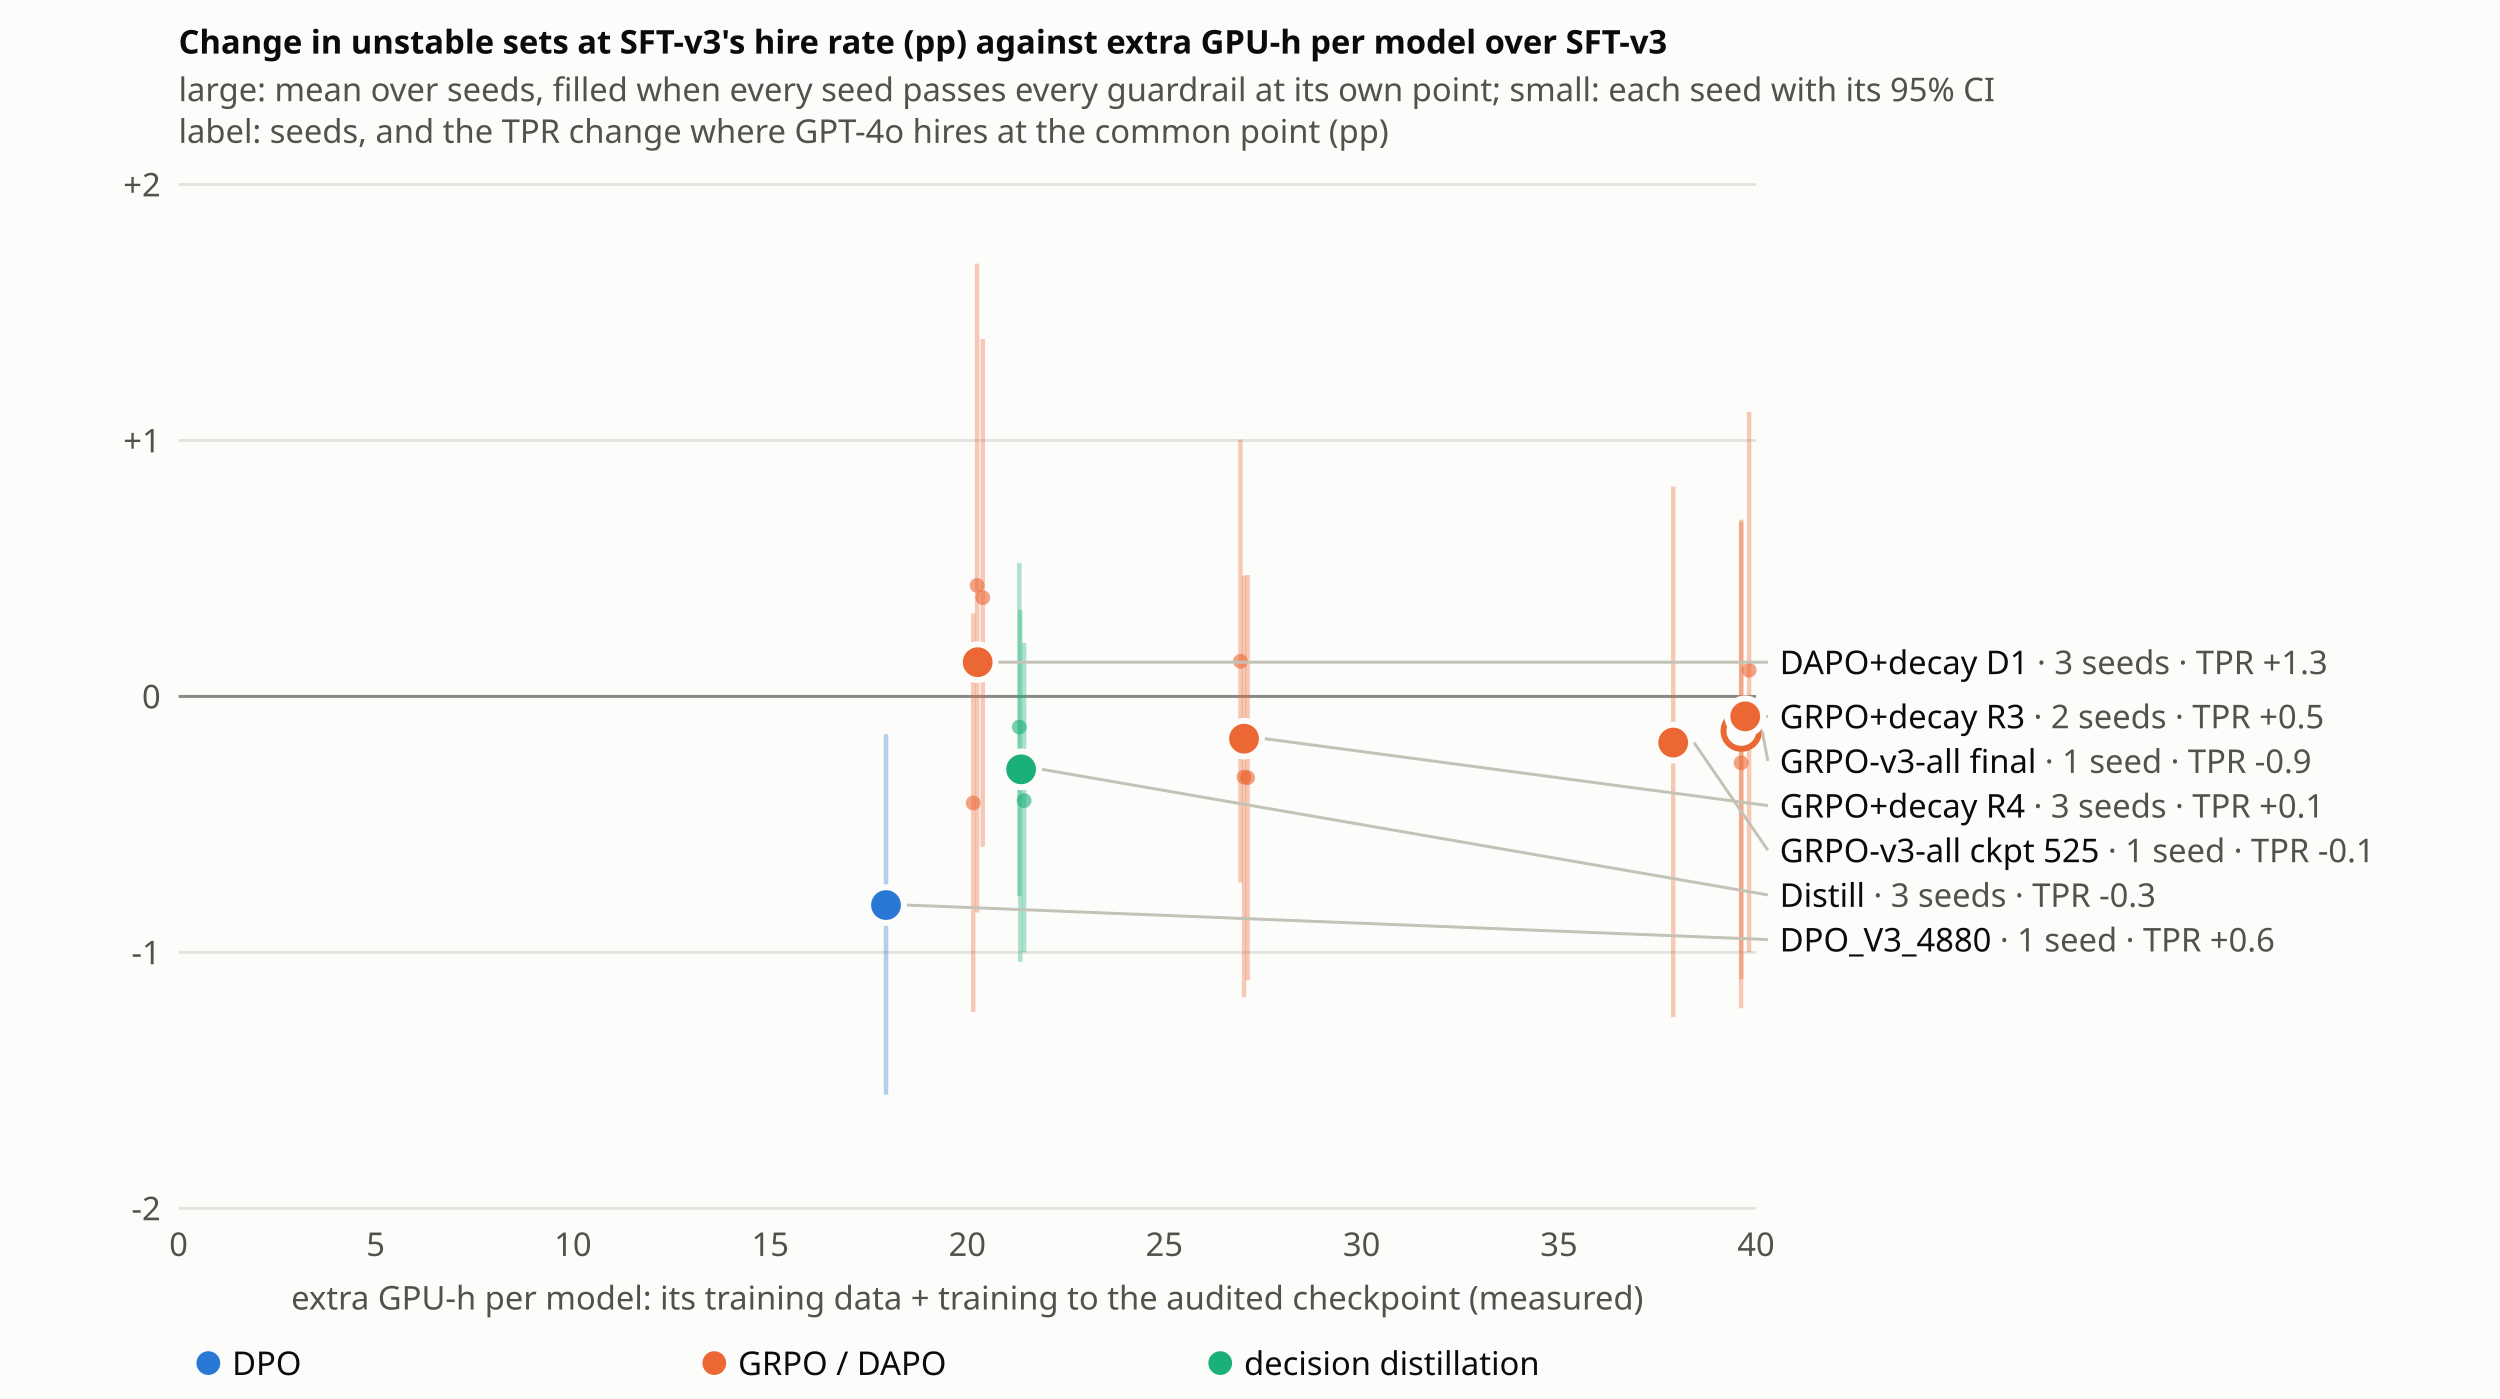
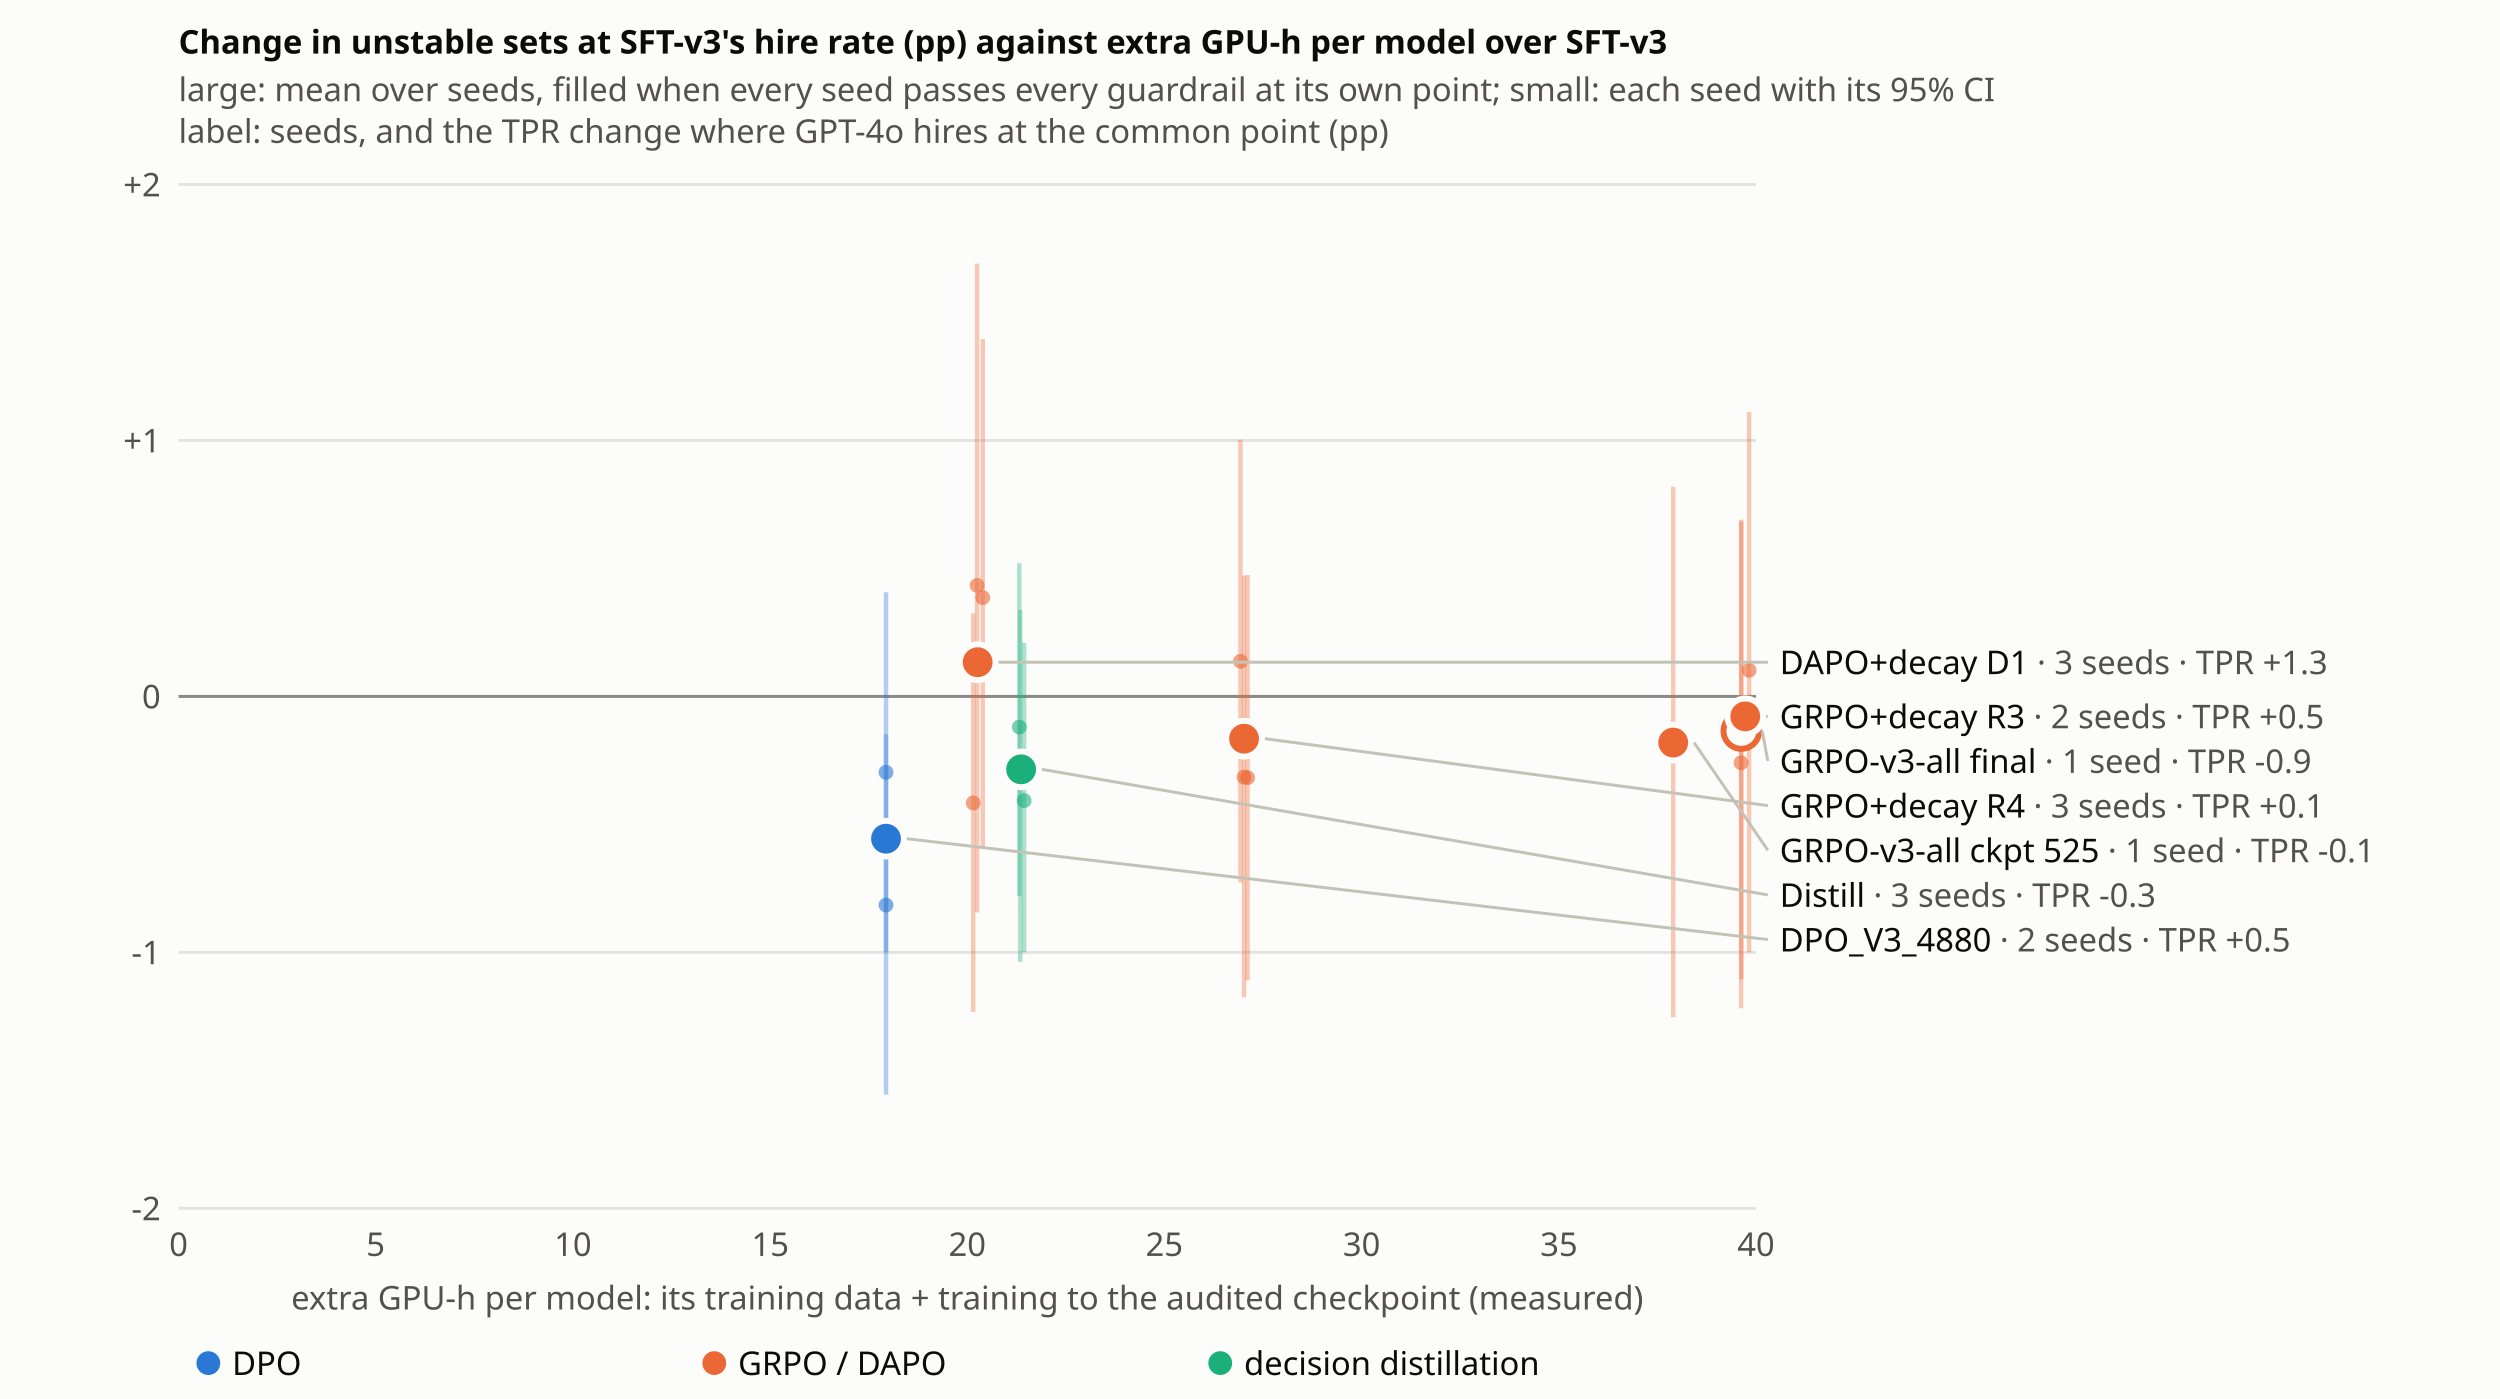
<svg xmlns="http://www.w3.org/2000/svg" width="840" height="470" font-family="sans-serif" font-size="11" fill="#0b0b0b">
  <rect width="840" height="470" fill="#fcfcfb" />
  <text x="60" y="18" font-weight="bold">Change in unstable sets at SFT-v3's hire rate (pp) against extra GPU-h per model over SFT-v3</text>
  <text x="60" y="34" fill="#52514e">large: mean over seeds, filled when every seed passes every guardrail at its own point; small: each seed with its 95% CI</text>
  <text x="60" y="48" fill="#52514e">label: seeds, and the TPR change where GPT-4o hires at the common point (pp)</text>
  <line x1="60" x2="590" y1="406.0" y2="406.0" stroke="#e4e3df" />
  <text x="54" y="410.0" text-anchor="end" fill="#52514e">-2</text>
  <line x1="60" x2="590" y1="320.0" y2="320.0" stroke="#e4e3df" />
  <text x="54" y="324.0" text-anchor="end" fill="#52514e">-1</text>
  <line x1="60" x2="590" y1="234.0" y2="234.0" stroke="#8a8984" />
  <text x="54" y="238.0" text-anchor="end" fill="#52514e">0</text>
  <line x1="60" x2="590" y1="148.0" y2="148.0" stroke="#e4e3df" />
  <text x="54" y="152.0" text-anchor="end" fill="#52514e">+1</text>
  <line x1="60" x2="590" y1="62.0" y2="62.0" stroke="#e4e3df" />
  <text x="54" y="66.0" text-anchor="end" fill="#52514e">+2</text>
  <text x="60.0" y="422" text-anchor="middle" fill="#52514e">0</text>
  <text x="126.2" y="422" text-anchor="middle" fill="#52514e">5</text>
  <text x="192.5" y="422" text-anchor="middle" fill="#52514e">10</text>
  <text x="258.8" y="422" text-anchor="middle" fill="#52514e">15</text>
  <text x="325.0" y="422" text-anchor="middle" fill="#52514e">20</text>
  <text x="391.2" y="422" text-anchor="middle" fill="#52514e">25</text>
  <text x="457.5" y="422" text-anchor="middle" fill="#52514e">30</text>
  <text x="523.8" y="422" text-anchor="middle" fill="#52514e">35</text>
  <text x="590.0" y="422" text-anchor="middle" fill="#52514e">40</text>
  <text x="325" y="440" text-anchor="middle" fill="#52514e">extra GPU-h per model: its training data + training to the audited checkpoint (measured)</text>
  <circle cx="70" cy="458" r="4" fill="#2a78d6" />
  <text x="78" y="462">DPO</text>
  <circle cx="240" cy="458" r="4" fill="#eb6834" />
  <text x="248" y="462">GRPO / DAPO</text>
  <circle cx="410" cy="458" r="4" fill="#1baf7a" />
  <text x="418" y="462">decision distillation</text>
  <line x1="297.7" x2="297.7" y1="367.8" y2="246.7" stroke="#2a78d6" stroke-width="1.5" stroke-opacity="0.35" />
  <circle cx="297.7" cy="304.1" r="2.5" fill="#2a78d6" fill-opacity="0.6" />
+   <line x1="297.7" x2="297.7" y1="320.0" y2="199.0" stroke="#2a78d6" stroke-width="1.5" stroke-opacity="0.35" />
+   <circle cx="297.7" cy="259.5" r="2.5" fill="#2a78d6" fill-opacity="0.6" />
  <line x1="585.1" x2="585.1" y1="329.0" y2="174.6" stroke="#eb6834" stroke-width="1.5" stroke-opacity="0.35" />
  <circle cx="585.1" cy="245.6" r="2.5" fill="#eb6834" fill-opacity="0.6" />
  <line x1="562.2" x2="562.2" y1="341.8" y2="163.5" stroke="#eb6834" stroke-width="1.5" stroke-opacity="0.35" />
  <circle cx="562.2" cy="249.5" r="2.5" fill="#eb6834" fill-opacity="0.6" />
  <line x1="587.7" x2="587.7" y1="320.0" y2="138.4" stroke="#eb6834" stroke-width="1.5" stroke-opacity="0.35" />
  <circle cx="587.7" cy="225.2" r="2.5" fill="#eb6834" fill-opacity="0.6" />
  <line x1="585.0" x2="585.0" y1="338.8" y2="175.3" stroke="#eb6834" stroke-width="1.5" stroke-opacity="0.35" />
  <circle cx="585.0" cy="256.3" r="2.5" fill="#eb6834" fill-opacity="0.6" />
  <line x1="418.0" x2="418.0" y1="335.1" y2="193.4" stroke="#eb6834" stroke-width="1.5" stroke-opacity="0.35" />
  <circle cx="418.0" cy="261.1" r="2.5" fill="#eb6834" fill-opacity="0.6" />
  <line x1="419.2" x2="419.2" y1="329.4" y2="193.2" stroke="#eb6834" stroke-width="1.5" stroke-opacity="0.35" />
  <circle cx="419.2" cy="261.3" r="2.5" fill="#eb6834" fill-opacity="0.6" />
  <line x1="416.8" x2="416.8" y1="296.5" y2="147.7" stroke="#eb6834" stroke-width="1.5" stroke-opacity="0.35" />
  <circle cx="416.8" cy="222.2" r="2.5" fill="#eb6834" fill-opacity="0.6" />
  <line x1="330.2" x2="330.2" y1="284.5" y2="113.9" stroke="#eb6834" stroke-width="1.5" stroke-opacity="0.35" />
  <circle cx="330.2" cy="200.8" r="2.5" fill="#eb6834" fill-opacity="0.6" />
  <line x1="328.3" x2="328.3" y1="306.6" y2="88.6" stroke="#eb6834" stroke-width="1.5" stroke-opacity="0.35" />
  <circle cx="328.3" cy="196.7" r="2.5" fill="#eb6834" fill-opacity="0.6" />
  <line x1="327.0" x2="327.0" y1="340.0" y2="206.1" stroke="#eb6834" stroke-width="1.5" stroke-opacity="0.35" />
  <circle cx="327.0" cy="269.8" r="2.5" fill="#eb6834" fill-opacity="0.6" />
  <line x1="342.5" x2="342.5" y1="301.1" y2="189.2" stroke="#1baf7a" stroke-width="1.5" stroke-opacity="0.35" />
  <circle cx="342.5" cy="244.3" r="2.5" fill="#1baf7a" fill-opacity="0.6" />
  <line x1="344.1" x2="344.1" y1="320.0" y2="216.0" stroke="#1baf7a" stroke-width="1.5" stroke-opacity="0.35" />
  <circle cx="344.1" cy="269.0" r="2.5" fill="#1baf7a" fill-opacity="0.6" />
  <line x1="342.8" x2="342.8" y1="323.2" y2="204.9" stroke="#1baf7a" stroke-width="1.5" stroke-opacity="0.35" />
  <circle cx="342.8" cy="262.2" r="2.5" fill="#1baf7a" fill-opacity="0.6" />
-   <circle cx="297.7" cy="304.1" r="6" stroke-width="2" fill="#2a78d6" stroke="#fcfcfb" />
+   <circle cx="297.7" cy="281.8" r="6" stroke-width="2" fill="#2a78d6" stroke="#fcfcfb" />
  <circle cx="585.1" cy="245.6" r="6" stroke-width="2" fill="#fcfcfb" stroke="#eb6834" />
  <circle cx="562.2" cy="249.5" r="6" stroke-width="2" fill="#eb6834" stroke="#fcfcfb" />
  <circle cx="586.4" cy="240.7" r="6" stroke-width="2" fill="#eb6834" stroke="#fcfcfb" />
  <circle cx="418.0" cy="248.2" r="6" stroke-width="2" fill="#eb6834" stroke="#fcfcfb" />
  <circle cx="328.5" cy="222.5" r="6" stroke-width="2" fill="#eb6834" stroke="#fcfcfb" />
  <circle cx="343.1" cy="258.5" r="6" stroke-width="2" fill="#1baf7a" stroke="#fcfcfb" />
  <polyline points="335.5,222.5 594,222.5" fill="none" stroke="#c3c2b7" stroke-width="1" />
  <text x="598" y="226.5">DAPO+decay D1 <tspan fill="#52514e">· 3 seeds · TPR +1.3</tspan>
  </text>
  <polyline points="593.4,240.7 594,240.7" fill="none" stroke="#c3c2b7" stroke-width="1" />
  <text x="598" y="244.7">GRPO+decay R3 <tspan fill="#52514e">· 2 seeds · TPR +0.5</tspan>
  </text>
  <polyline points="592.1,245.6 594,255.7" fill="none" stroke="#c3c2b7" stroke-width="1" />
  <text x="598" y="259.7">GRPO-v3-all final <tspan fill="#52514e">· 1 seed · TPR -0.9</tspan>
  </text>
  <polyline points="425.0,248.2 594,270.7" fill="none" stroke="#c3c2b7" stroke-width="1" />
  <text x="598" y="274.7">GRPO+decay R4 <tspan fill="#52514e">· 3 seeds · TPR +0.1</tspan>
  </text>
  <polyline points="569.2,249.5 594,285.7" fill="none" stroke="#c3c2b7" stroke-width="1" />
  <text x="598" y="289.7">GRPO-v3-all ckpt 525 <tspan fill="#52514e">· 1 seed · TPR -0.1</tspan>
  </text>
  <polyline points="350.1,258.5 594,300.7" fill="none" stroke="#c3c2b7" stroke-width="1" />
  <text x="598" y="304.7">Distill <tspan fill="#52514e">· 3 seeds · TPR -0.3</tspan>
  </text>
-   <polyline points="304.7,304.1 594,315.7" fill="none" stroke="#c3c2b7" stroke-width="1" />
-   <text x="598" y="319.7">DPO_V3_4880 <tspan fill="#52514e">· 1 seed · TPR +0.6</tspan>
+   <polyline points="304.7,281.8 594,315.7" fill="none" stroke="#c3c2b7" stroke-width="1" />
+   <text x="598" y="319.7">DPO_V3_4880 <tspan fill="#52514e">· 2 seeds · TPR +0.5</tspan>
  </text>
</svg>
